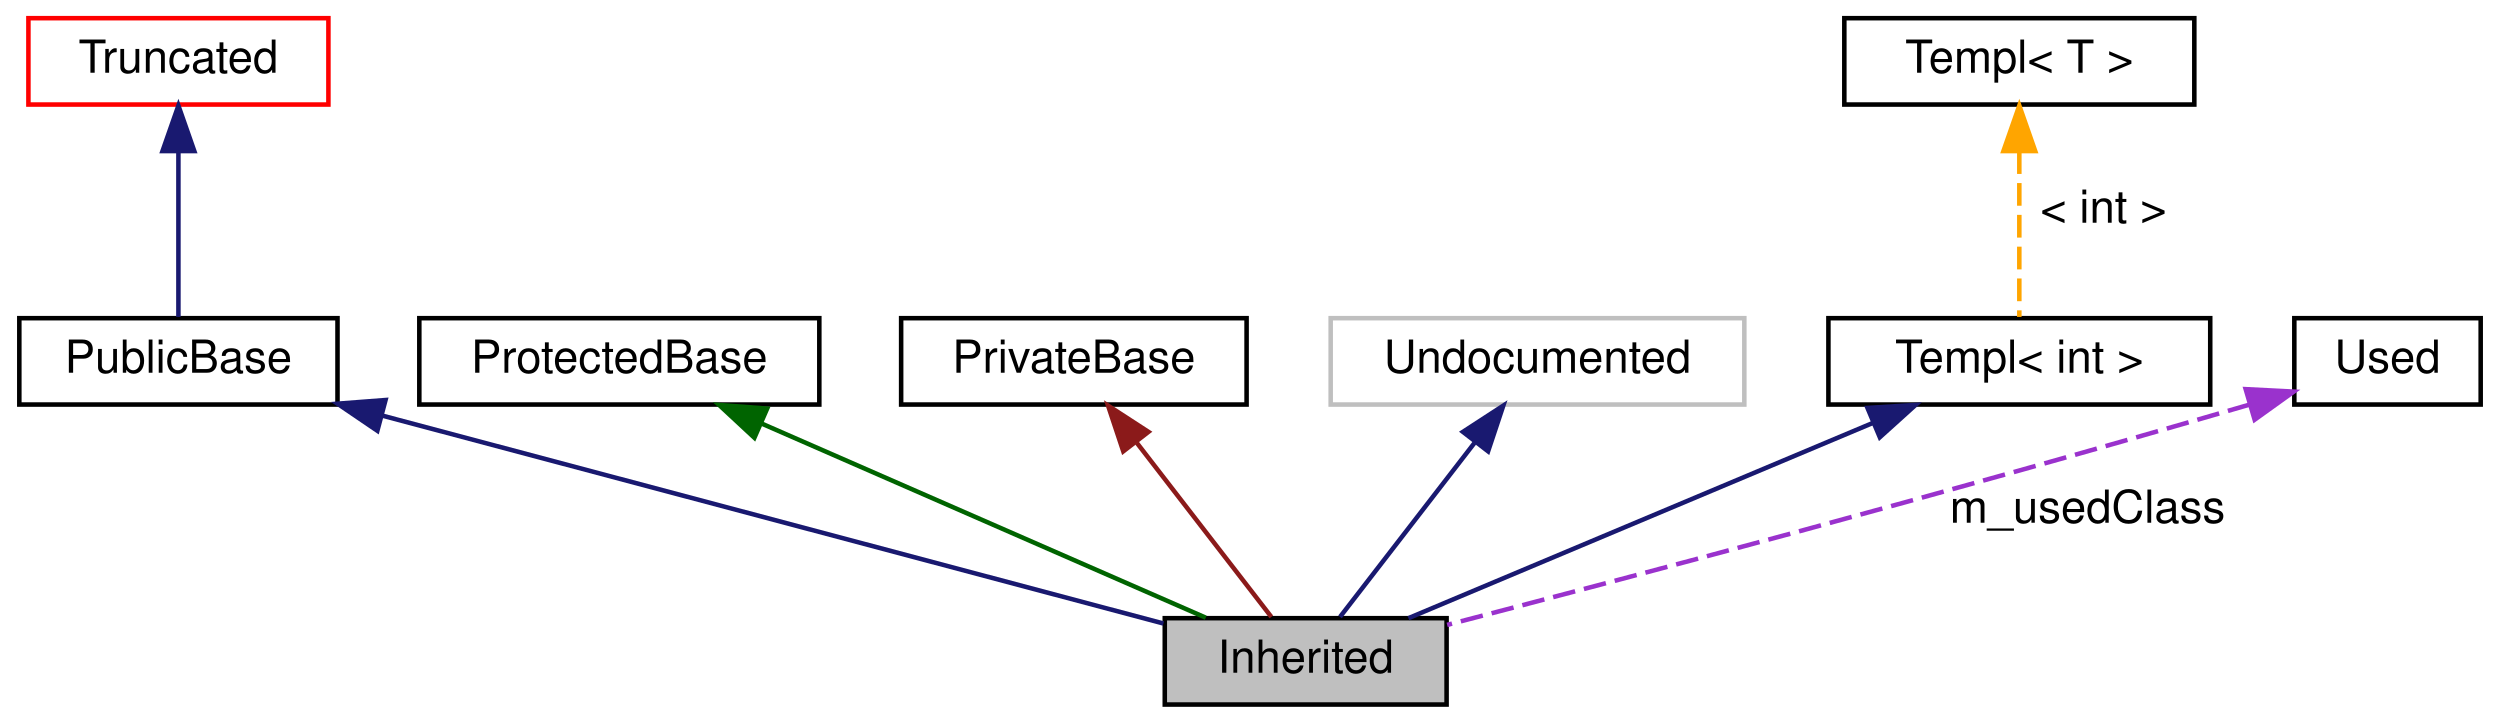
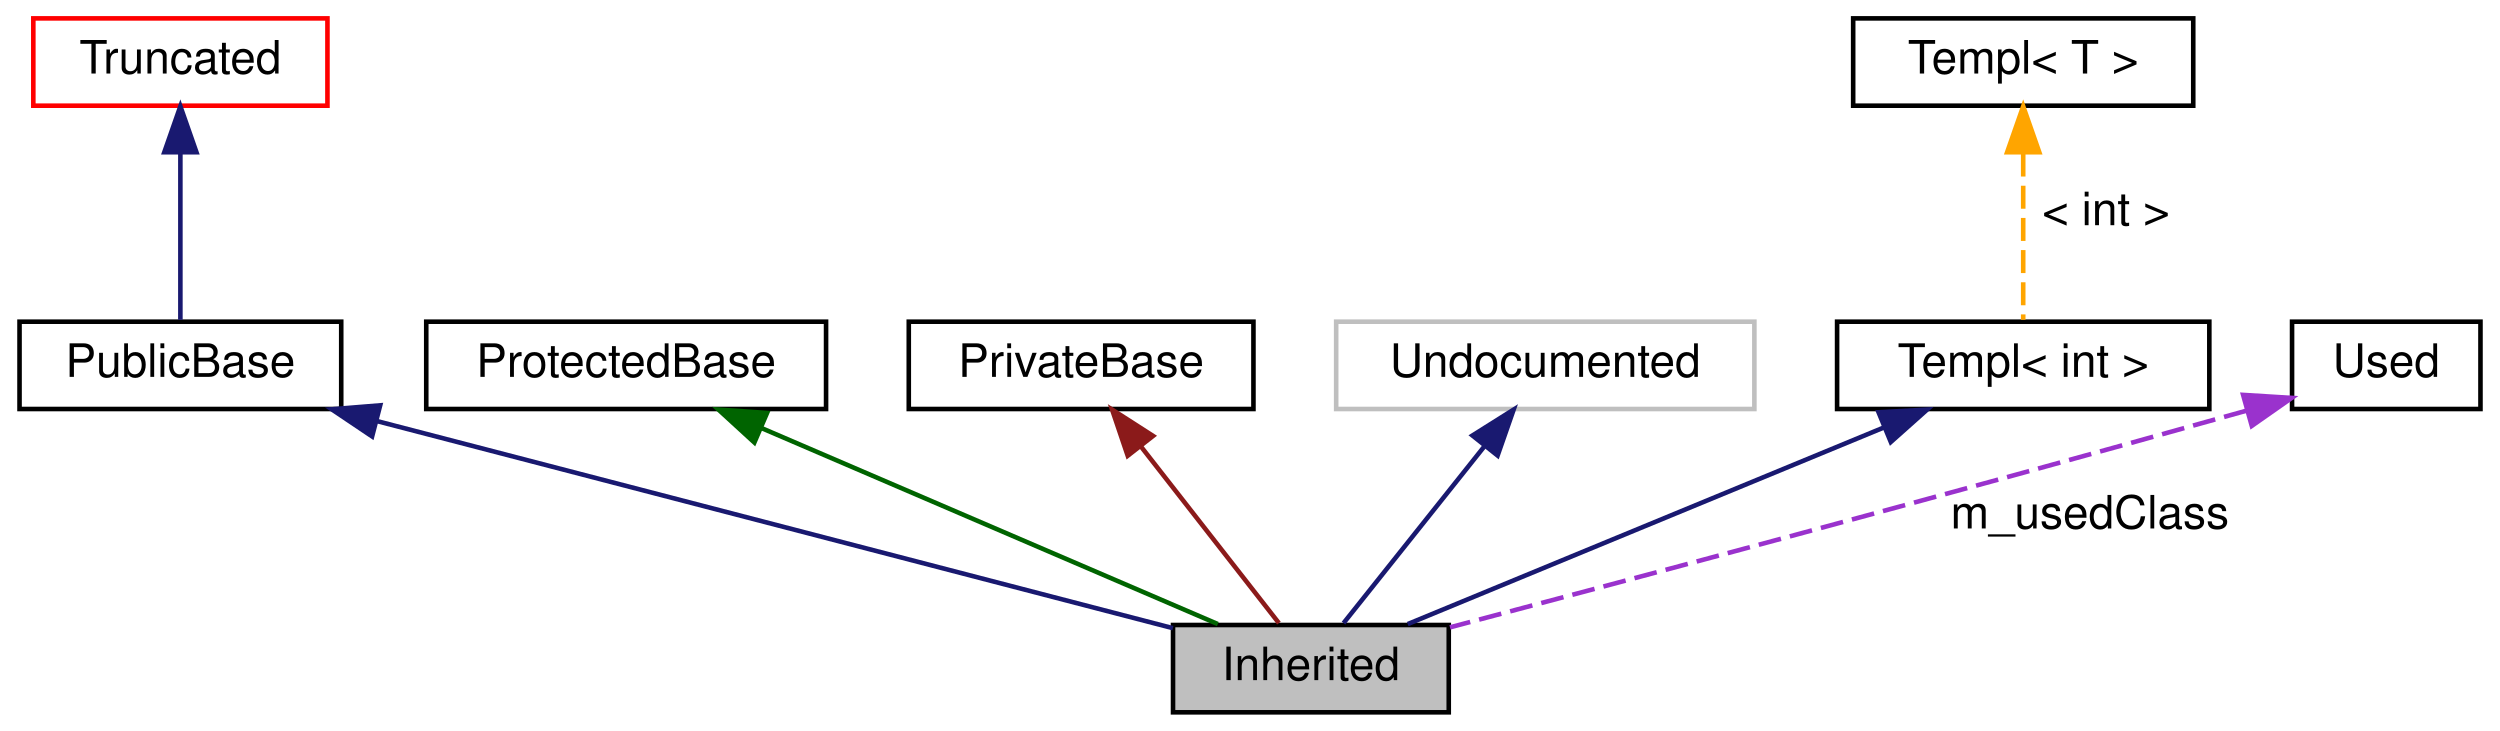
- <svg xmlns="http://www.w3.org/2000/svg" xmlns:xlink="http://www.w3.org/1999/xlink" width="550pt" height="159pt" viewBox="0.00 0.00 549.50 159.00">
+ <svg xmlns="http://www.w3.org/2000/svg" width="544pt" height="159pt" viewBox="0.00 0.00 543.50 159.00">
  <g id="graph0" class="graph" transform="scale(1 1) rotate(0) translate(4 155)">
    <g id="node1" class="node">
-       <polygon fill="#bfbfbf" stroke="#000000" points="314,-19 252,-19 252,0 314,0 314,-19" />
-       <text text-anchor="middle" x="283" y="-7" font-family="Helvetica,sans-Serif" font-size="10.00" fill="#000000">Inherited</text>
+       <polygon fill="#bfbfbf" stroke="black" points="311,-19 251,-19 251,0 311,0 311,-19" />
+       <text text-anchor="middle" x="281" y="-7" font-family="Helvetica,sans-Serif" font-size="10.00">Inherited</text>
    </g>
    <g id="node2" class="node">
-       <g id="a_node2">
-         <a xlink:href="$classPublicBase.html" xlink:title="PublicBase">
-           <polygon fill="none" stroke="#000000" points="70,-85 0,-85 0,-66 70,-66 70,-85" />
-           <text text-anchor="middle" x="35" y="-73" font-family="Helvetica,sans-Serif" font-size="10.00" fill="#000000">PublicBase</text>
-         </a>
-       </g>
+       <polygon fill="none" stroke="black" points="70,-85 0,-85 0,-66 70,-66 70,-85" />
+       <text text-anchor="middle" x="35" y="-73" font-family="Helvetica,sans-Serif" font-size="10.00">PublicBase</text>
    </g>
    <g id="edge1" class="edge">
-       <path fill="none" stroke="#191970" d="M79.835,-63.568C129.495,-50.352 208.271,-29.388 251.698,-17.831" />
-       <polygon fill="#191970" stroke="#191970" points="78.77,-60.23 70.006,-66.184 80.57,-66.994 78.77,-60.23" />
+       <path fill="none" stroke="midnightblue" d="M77.7,-63.39C127.22,-50.51 207.6,-29.59 250.97,-18.31" />
+       <polygon fill="midnightblue" stroke="midnightblue" points="76.72,-60.03 67.92,-65.94 78.48,-66.8 76.72,-60.03" />
    </g>
    <g id="node3" class="node">
-       <g id="a_node3">
-         <a xlink:href="$classTruncated.html" xlink:title="Truncated">
-           <polygon fill="none" stroke="#ff0000" points="68,-151 2,-151 2,-132 68,-132 68,-151" />
-           <text text-anchor="middle" x="35" y="-139" font-family="Helvetica,sans-Serif" font-size="10.00" fill="#000000">Truncated</text>
-         </a>
-       </g>
+       <polygon fill="none" stroke="red" points="67,-151 3,-151 3,-132 67,-132 67,-151" />
+       <text text-anchor="middle" x="35" y="-139" font-family="Helvetica,sans-Serif" font-size="10.00">Truncated</text>
    </g>
    <g id="edge2" class="edge">
-       <path fill="none" stroke="#191970" d="M35,-121.732C35,-109.697 35,-94.847 35,-85.278" />
-       <polygon fill="#191970" stroke="#191970" points="31.5,-121.761 35,-131.762 38.5,-121.761 31.5,-121.761" />
+       <path fill="none" stroke="midnightblue" d="M35,-121.58C35,-109.63 35,-94.72 35,-85.41" />
+       <polygon fill="midnightblue" stroke="midnightblue" points="31.5,-121.87 35,-131.87 38.5,-121.87 31.5,-121.87" />
    </g>
    <g id="node4" class="node">
-       <g id="a_node4">
-         <a xlink:href="$classProtectedBase.html" xlink:title="ProtectedBase">
-           <polygon fill="none" stroke="#000000" points="176,-85 88,-85 88,-66 176,-66 176,-85" />
-           <text text-anchor="middle" x="132" y="-73" font-family="Helvetica,sans-Serif" font-size="10.00" fill="#000000">ProtectedBase</text>
-         </a>
-       </g>
+       <polygon fill="none" stroke="black" points="175.5,-85 88.5,-85 88.5,-66 175.5,-66 175.5,-85" />
+       <text text-anchor="middle" x="132" y="-73" font-family="Helvetica,sans-Serif" font-size="10.00">ProtectedBase</text>
    </g>
    <g id="edge3" class="edge">
-       <path fill="none" stroke="#006400" d="M163.29,-61.824C192.481,-49.065 235.284,-30.356 261.017,-19.108" />
-       <polygon fill="#006400" stroke="#006400" points="161.718,-58.691 153.957,-65.903 164.521,-65.105 161.718,-58.691" />
+       <path fill="none" stroke="darkgreen" d="M161.43,-61.86C190.79,-49.25 235.12,-30.21 260.75,-19.2" />
+       <polygon fill="darkgreen" stroke="darkgreen" points="159.9,-58.71 152.09,-65.87 162.66,-65.14 159.9,-58.71" />
    </g>
    <g id="node5" class="node">
-       <g id="a_node5">
-         <a xlink:href="$classPrivateBase.html" xlink:title="PrivateBase">
-           <polygon fill="none" stroke="#000000" points="270,-85 194,-85 194,-66 270,-66 270,-85" />
-           <text text-anchor="middle" x="232" y="-73" font-family="Helvetica,sans-Serif" font-size="10.00" fill="#000000">PrivateBase</text>
-         </a>
-       </g>
+       <polygon fill="none" stroke="black" points="268.5,-85 193.5,-85 193.5,-66 268.5,-66 268.5,-85" />
+       <text text-anchor="middle" x="231" y="-73" font-family="Helvetica,sans-Serif" font-size="10.00">PrivateBase</text>
    </g>
    <g id="edge4" class="edge">
-       <path fill="none" stroke="#8b1a1a" d="M245.87,-57.551C255.394,-45.226 267.673,-29.335 275.444,-19.279" />
-       <polygon fill="#8b1a1a" stroke="#8b1a1a" points="242.87,-55.709 239.525,-65.761 248.409,-59.989 242.87,-55.709" />
+       <path fill="none" stroke="#8b1a1a" d="M244.07,-57.77C253.66,-45.49 266.31,-29.3 274.04,-19.41" />
+       <polygon fill="#8b1a1a" stroke="#8b1a1a" points="241.14,-55.83 237.74,-65.87 246.66,-60.14 241.14,-55.83" />
    </g>
    <g id="node6" class="node">
-       <polygon fill="none" stroke="#bfbfbf" points="379.5,-85 288.5,-85 288.5,-66 379.5,-66 379.5,-85" />
-       <text text-anchor="middle" x="334" y="-73" font-family="Helvetica,sans-Serif" font-size="10.00" fill="#000000">Undocumented</text>
+       <polygon fill="none" stroke="#bfbfbf" points="377.5,-85 286.5,-85 286.5,-66 377.5,-66 377.5,-85" />
+       <text text-anchor="middle" x="332" y="-73" font-family="Helvetica,sans-Serif" font-size="10.00">Undocumented</text>
    </g>
    <g id="edge5" class="edge">
-       <path fill="none" stroke="#191970" d="M320.13,-57.551C310.606,-45.226 298.327,-29.335 290.556,-19.279" />
-       <polygon fill="#191970" stroke="#191970" points="317.591,-59.989 326.475,-65.761 323.13,-55.709 317.591,-59.989" />
+       <path fill="none" stroke="midnightblue" d="M318.67,-57.77C308.88,-45.49 295.98,-29.3 288.1,-19.41" />
+       <polygon fill="midnightblue" stroke="midnightblue" points="316.15,-60.23 325.12,-65.87 321.63,-55.87 316.15,-60.23" />
    </g>
    <g id="node7" class="node">
-       <g id="a_node7">
-         <a xlink:href="$classTempl.html" xlink:title="Templ&lt; int &gt;">
-           <polygon fill="none" stroke="#000000" points="482,-85 398,-85 398,-66 482,-66 482,-85" />
-           <text text-anchor="middle" x="440" y="-73" font-family="Helvetica,sans-Serif" font-size="10.00" fill="#000000">Templ&lt; int &gt;</text>
-         </a>
-       </g>
+       <polygon fill="none" stroke="black" points="476.5,-85 395.5,-85 395.5,-66 476.5,-66 476.5,-85" />
+       <text text-anchor="middle" x="436" y="-73" font-family="Helvetica,sans-Serif" font-size="10.00">Templ&lt; int &gt;</text>
    </g>
    <g id="edge6" class="edge">
-       <path fill="none" stroke="#191970" d="M407.834,-61.978C377.38,-49.175 332.436,-30.282 305.602,-19.002" />
-       <polygon fill="#191970" stroke="#191970" points="406.596,-65.254 417.171,-65.903 409.309,-58.801 406.596,-65.254" />
+       <path fill="none" stroke="midnightblue" d="M405.78,-62.02C375.24,-49.41 328.84,-30.25 302.07,-19.2" />
+       <polygon fill="midnightblue" stroke="midnightblue" points="404.52,-65.29 415.1,-65.87 407.19,-58.82 404.52,-65.29" />
    </g>
    <g id="node8" class="node">
-       <g id="a_node8">
-         <a xlink:href="$classTempl.html" xlink:title="Templ&lt; T &gt;">
-           <polygon fill="none" stroke="#000000" points="478.5,-151 401.5,-151 401.5,-132 478.5,-132 478.5,-151" />
-           <text text-anchor="middle" x="440" y="-139" font-family="Helvetica,sans-Serif" font-size="10.00" fill="#000000">Templ&lt; T &gt;</text>
-         </a>
-       </g>
+       <polygon fill="none" stroke="black" points="473,-151 399,-151 399,-132 473,-132 473,-151" />
+       <text text-anchor="middle" x="436" y="-139" font-family="Helvetica,sans-Serif" font-size="10.00">Templ&lt; T &gt;</text>
    </g>
    <g id="edge7" class="edge">
-       <path fill="none" stroke="#ffa500" stroke-dasharray="5,2" d="M440,-121.732C440,-109.697 440,-94.847 440,-85.278" />
-       <polygon fill="#ffa500" stroke="#ffa500" points="436.5,-121.761 440,-131.762 443.5,-121.761 436.5,-121.761" />
-       <text text-anchor="middle" x="458.5" y="-106" font-family="Helvetica,sans-Serif" font-size="10.00" fill="#000000">&lt; int &gt;</text>
+       <path fill="none" stroke="orange" stroke-dasharray="5,2" d="M436,-121.58C436,-109.63 436,-94.72 436,-85.41" />
+       <polygon fill="orange" stroke="orange" points="432.5,-121.87 436,-131.87 439.5,-121.87 432.5,-121.87" />
+       <text text-anchor="middle" x="454" y="-106" font-family="Helvetica,sans-Serif" font-size="10.00">&lt; int &gt;</text>
    </g>
    <g id="node9" class="node">
-       <g id="a_node9">
-         <a xlink:href="$classUsed.html" xlink:title="Used">
-           <polygon fill="none" stroke="#000000" points="541.5,-85 500.5,-85 500.5,-66 541.5,-66 541.5,-85" />
-           <text text-anchor="middle" x="521" y="-73" font-family="Helvetica,sans-Serif" font-size="10.00" fill="#000000">Used</text>
-         </a>
-       </g>
+       <polygon fill="none" stroke="black" points="535.5,-85 494.5,-85 494.5,-66 535.5,-66 535.5,-85" />
+       <text text-anchor="middle" x="515" y="-73" font-family="Helvetica,sans-Serif" font-size="10.00">Used</text>
    </g>
    <g id="edge8" class="edge">
-       <path fill="none" stroke="#9a32cd" stroke-dasharray="5,2" d="M490.688,-65.998C421.984,-45.9 353.06,-27.656 314.124,-17.524" />
-       <polygon fill="#9a32cd" stroke="#9a32cd" points="489.796,-69.384 500.378,-68.846 491.77,-62.668 489.796,-69.384" />
-       <text text-anchor="middle" x="455" y="-40" font-family="Helvetica,sans-Serif" font-size="10.00" fill="#000000">m_usedClass</text>
+       <path fill="none" stroke="#9a32cd" stroke-dasharray="5,2" d="M484.52,-65.62C417.32,-46.74 349.44,-28.6 311.27,-18.49" />
+       <polygon fill="#9a32cd" stroke="#9a32cd" points="483.85,-69.07 494.42,-68.41 485.74,-62.33 483.85,-69.07" />
+       <text text-anchor="middle" x="450.5" y="-40" font-family="Helvetica,sans-Serif" font-size="10.00">m_usedClass</text>
    </g>
  </g>
</svg>
